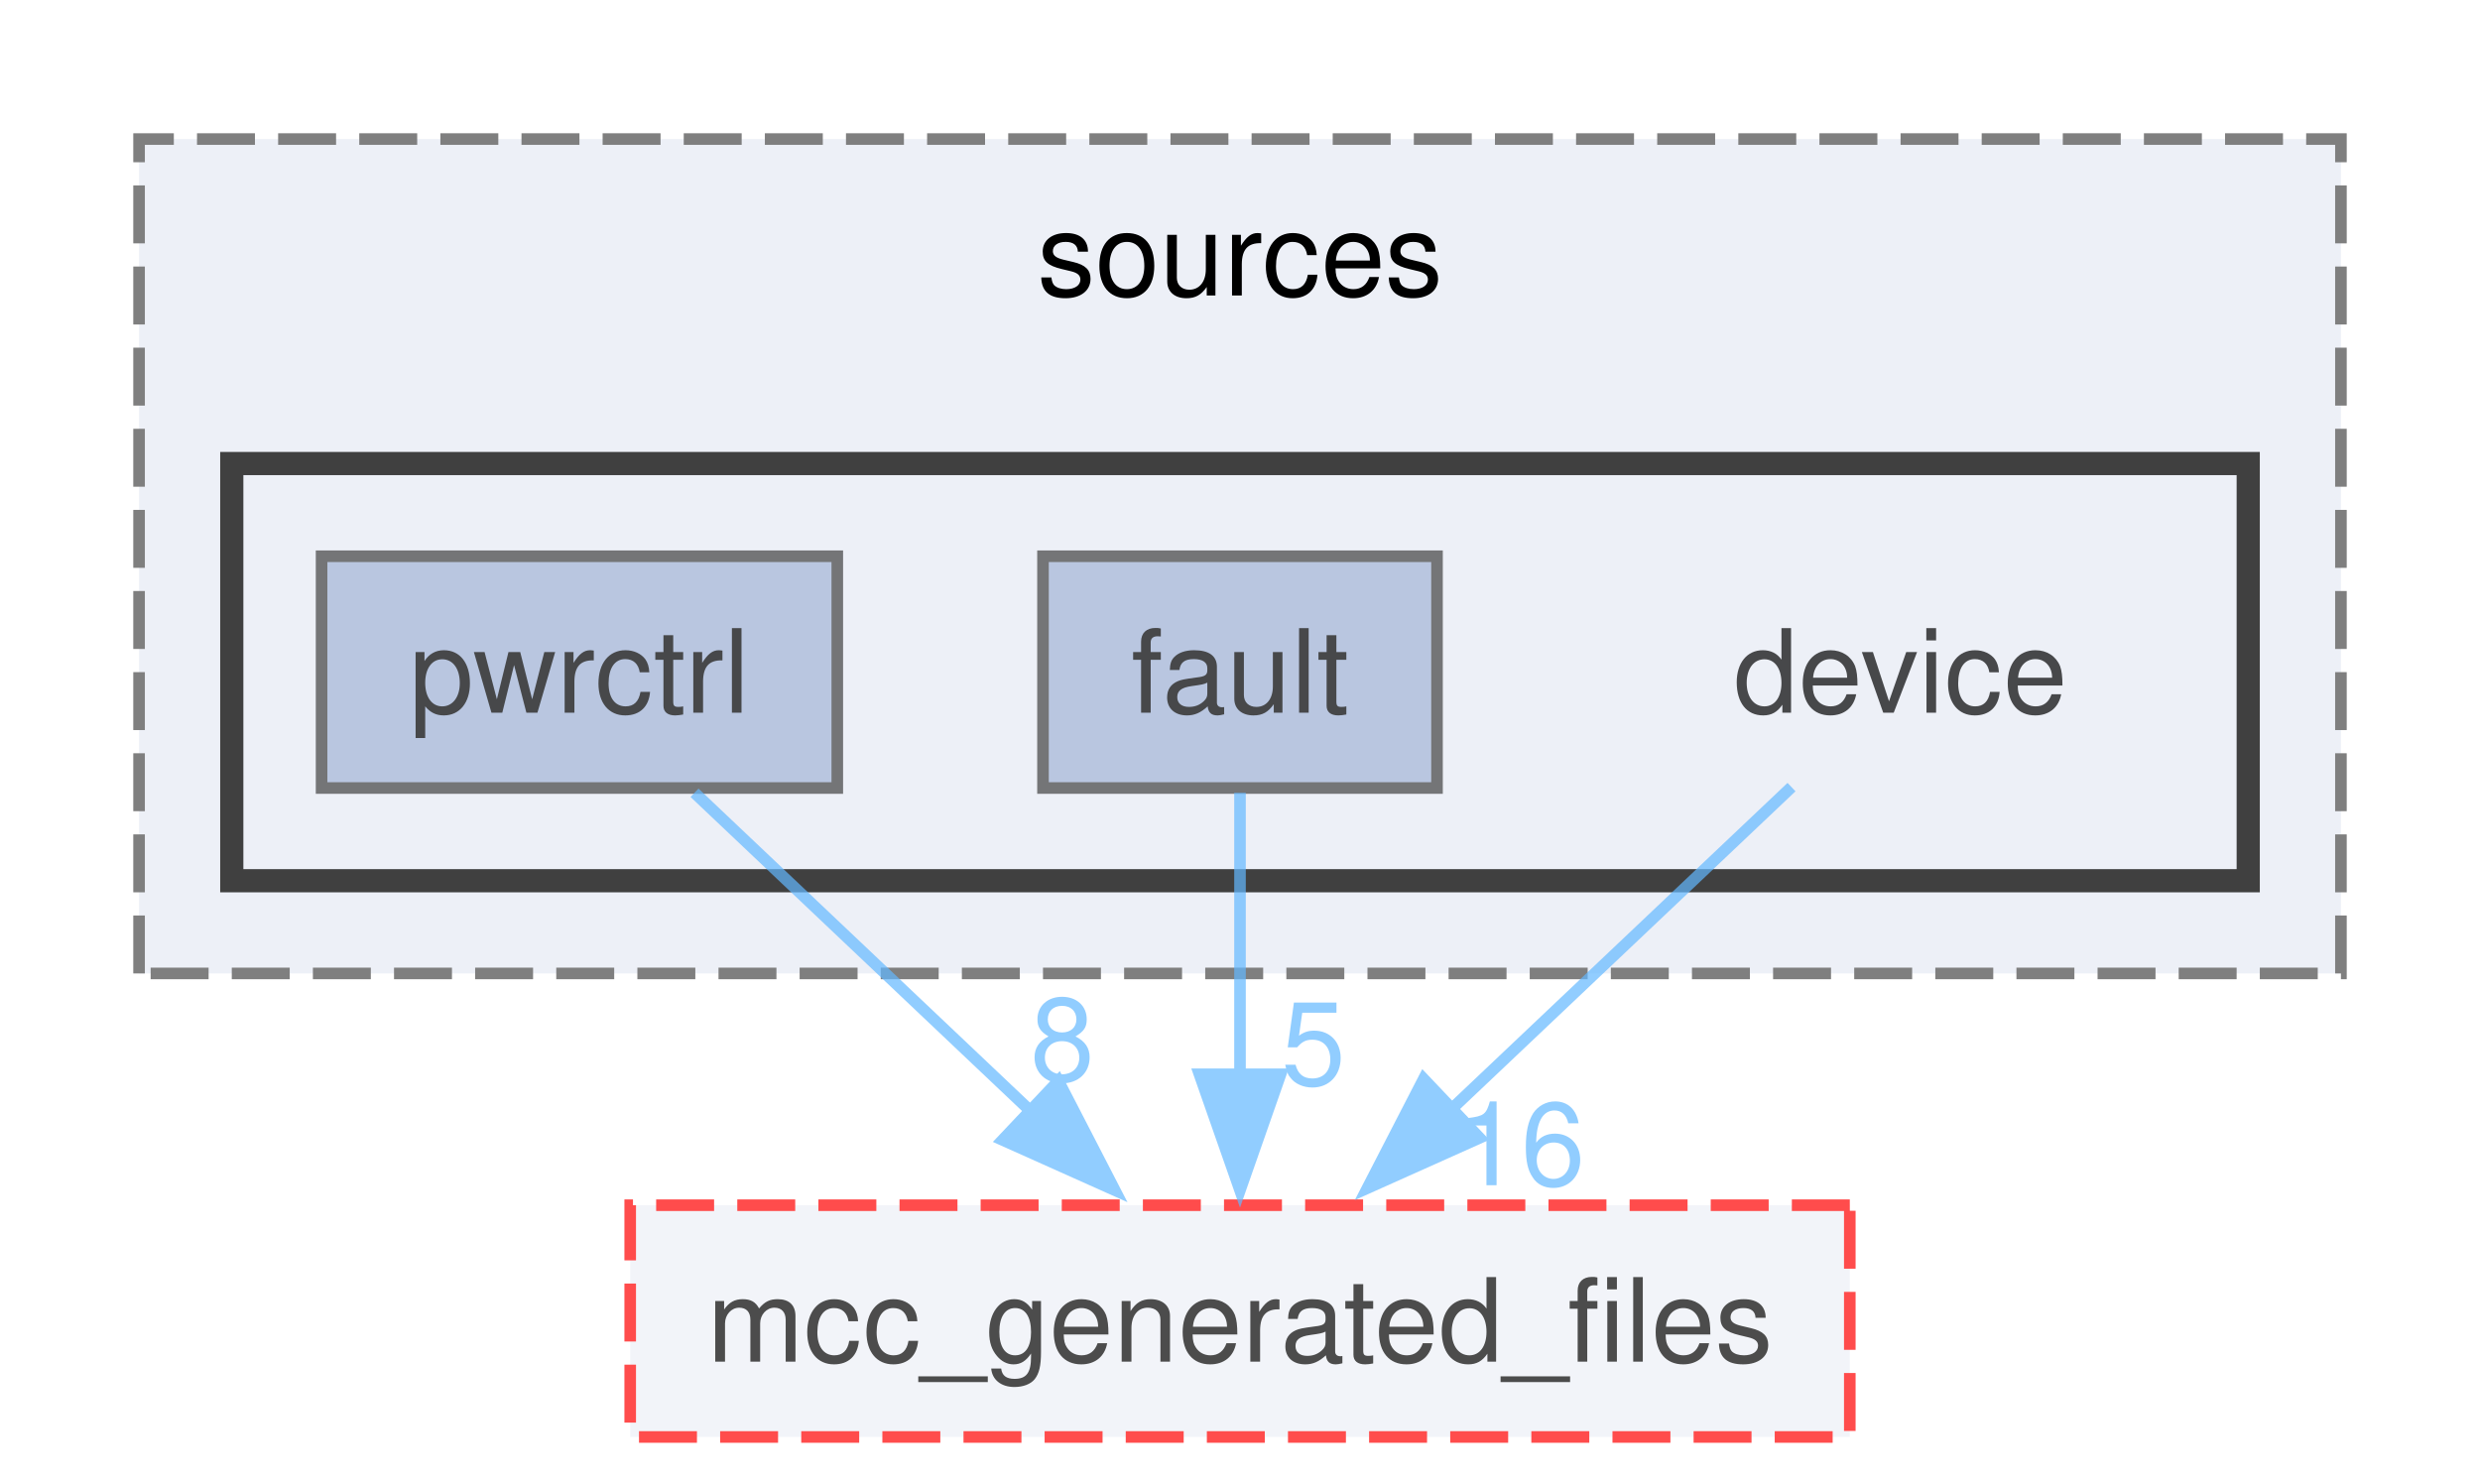
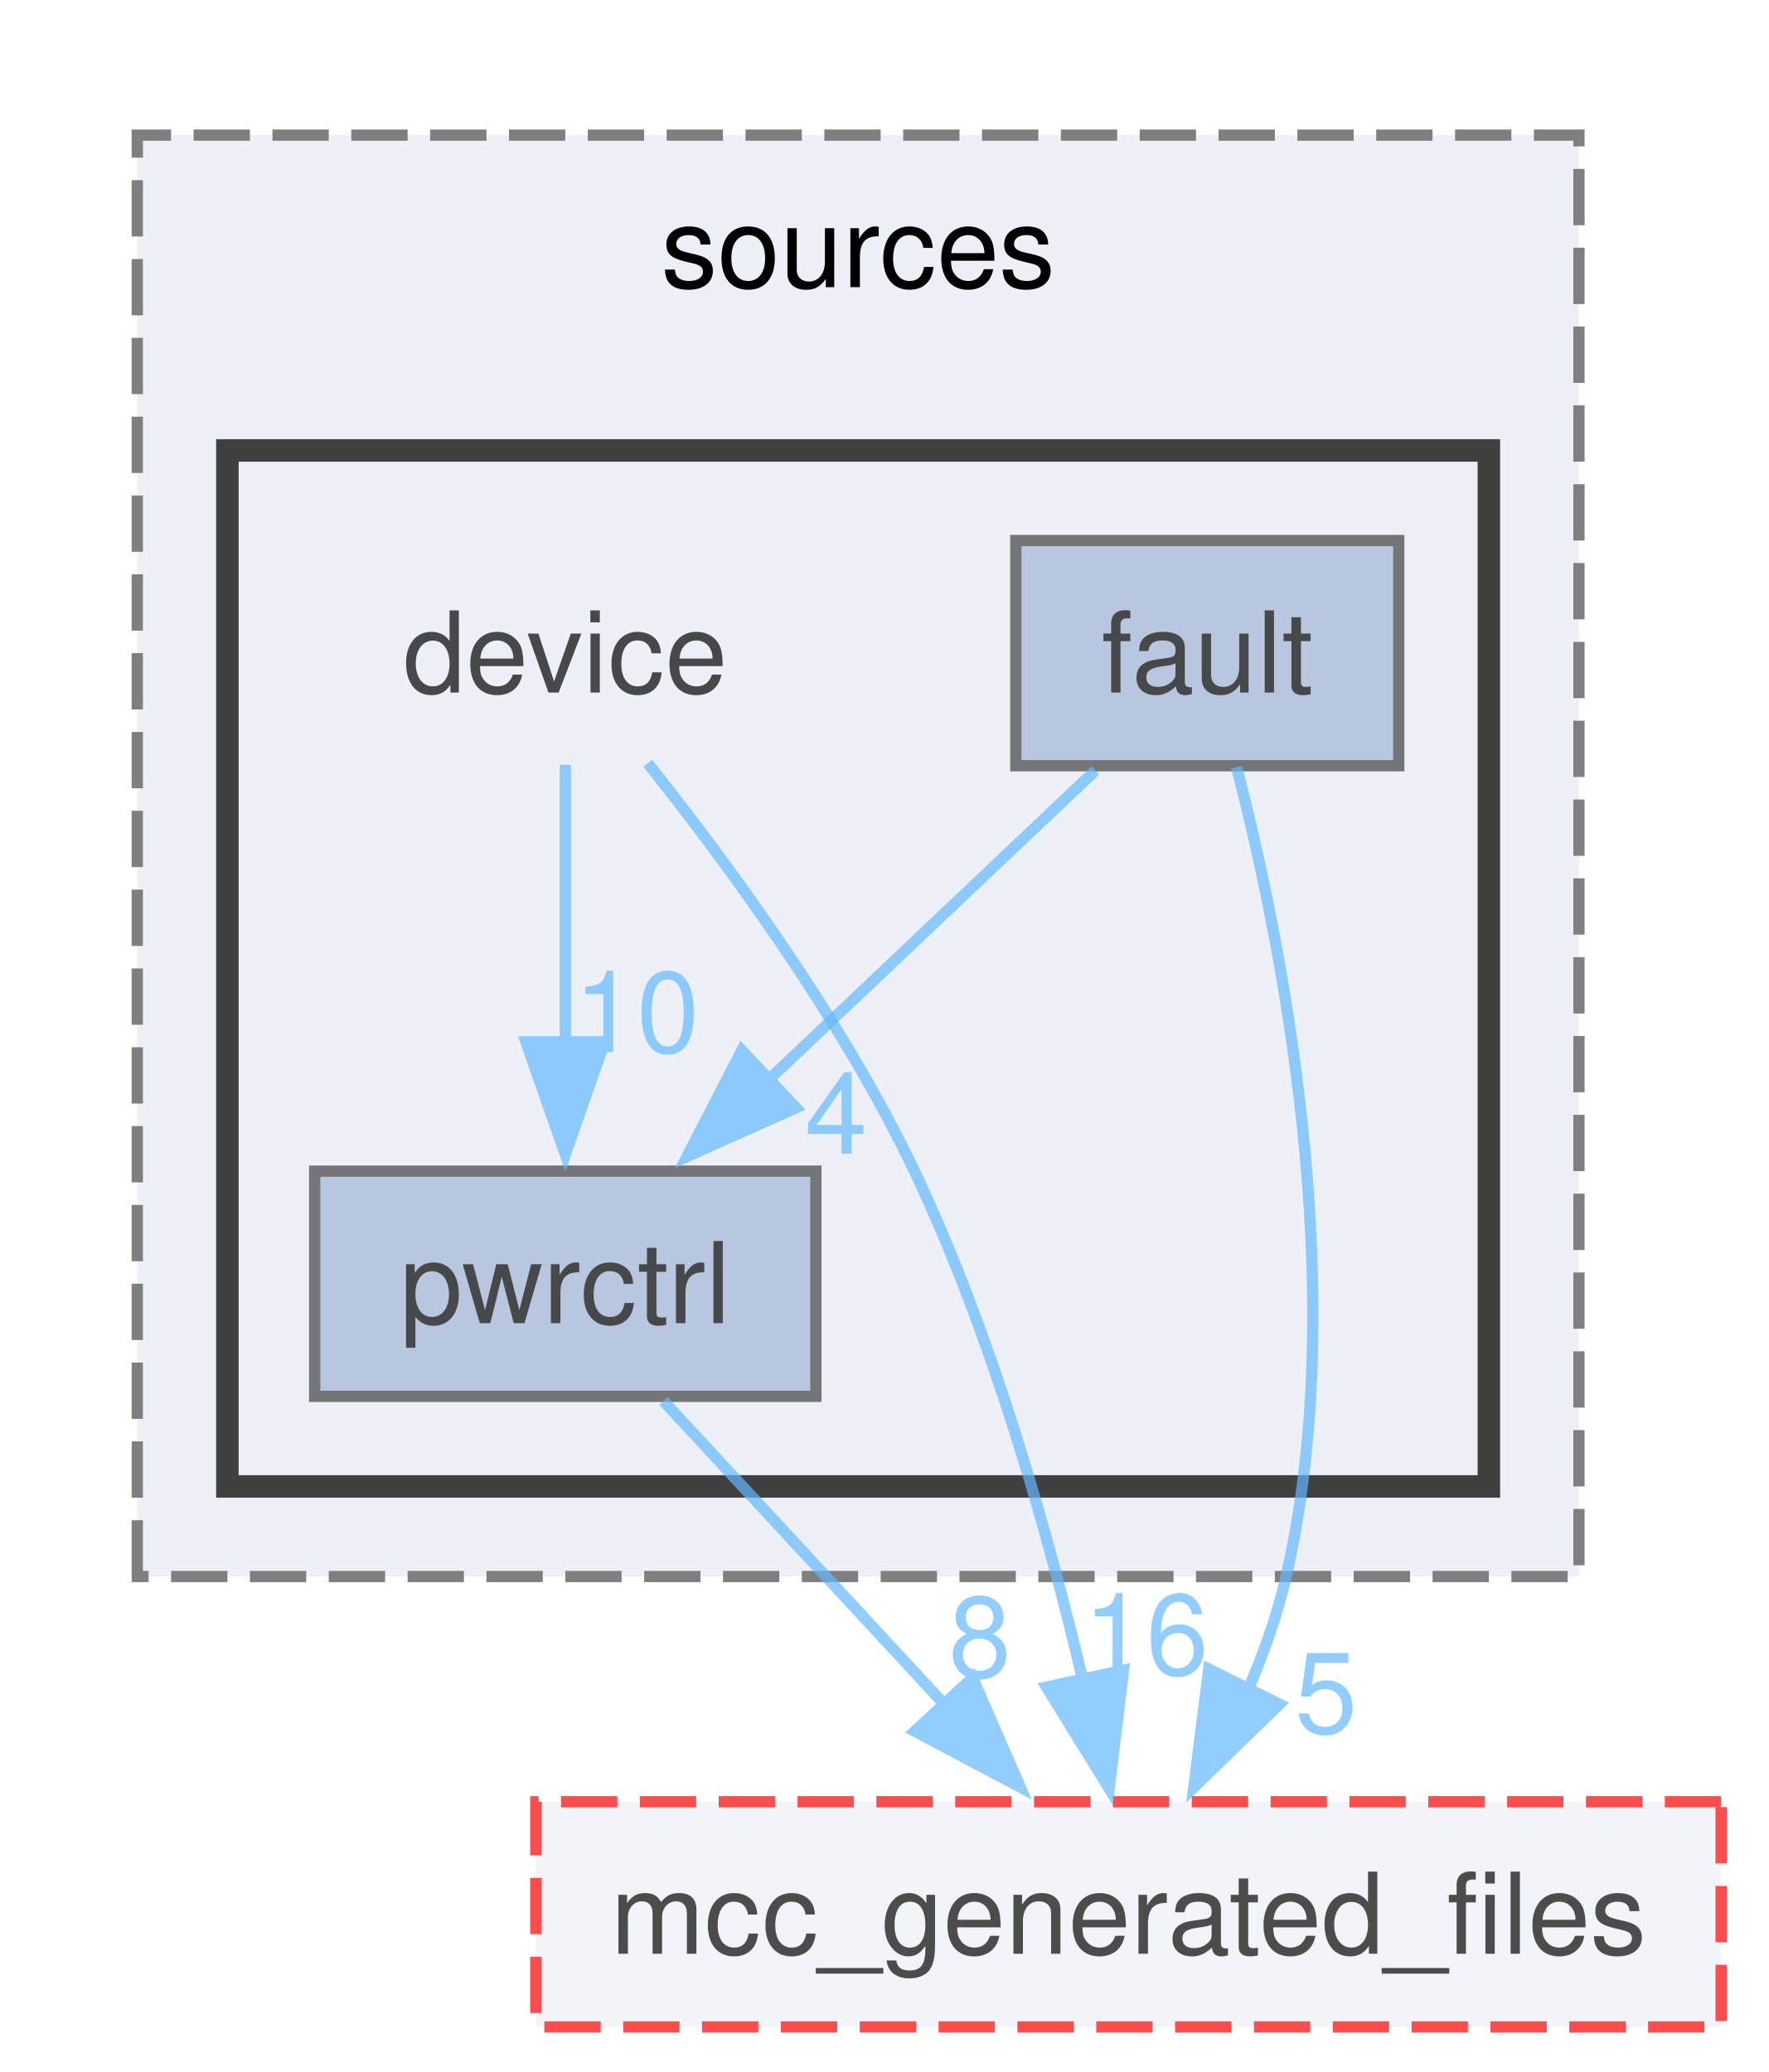
- <svg xmlns="http://www.w3.org/2000/svg" xmlns:xlink="http://www.w3.org/1999/xlink" width="214pt" height="128pt" viewBox="0.00 0.00 214.00 128.00">
+ <svg xmlns="http://www.w3.org/2000/svg" xmlns:xlink="http://www.w3.org/1999/xlink" width="157pt" height="184pt" viewBox="0.00 0.00 156.62 184.00">
  <svg id="main" version="1.1" xml:space="preserve">
    <style type="text/css">
.node, .edge {opacity: 0.7;}
.node.selected, .edge.selected {opacity: 1;}
.edge:hover path { stroke: red; }
.edge:hover polygon { stroke: red; fill: red; }
</style>
    <svg id="graph" class="graph">
-       <g id="graph0" class="graph" transform="scale(1 1) rotate(0) translate(4 124)">
+       <g id="graph0" class="graph" transform="scale(1 1) rotate(0) translate(4 180)">
        <g id="clust1" class="cluster">
          <g id="a_clust1">
            <a xlink:href="dir_1c0b0a0bc1de0f236bb6d58b5f78dcb1.html" target="_top" xlink:title="sources">
-               <polygon fill="#edf0f7" stroke="#7f7f7f" stroke-dasharray="5,2" points="8,-40 8,-112 198,-112 198,-40 8,-40" />
-               <text text-anchor="middle" x="103" y="-98.5" font-family="Helvetica,sans-Serif" font-size="10.00">sources</text>
+               <polygon fill="#edf0f7" stroke="#7f7f7f" stroke-dasharray="5,2" points="8,-40 8,-168 136,-168 136,-40 8,-40" />
+               <text text-anchor="middle" x="72" y="-154.5" font-family="Helvetica,sans-Serif" font-size="10.00">sources</text>
            </a>
          </g>
        </g>
        <g id="clust2" class="cluster">
          <g id="a_clust2">
            <a xlink:href="dir_58b48c3794575126885a26d505619548.html" target="_top">
-               <polygon fill="#edf0f7" stroke="#404040" stroke-width="2" points="16,-48 16,-84 190,-84 190,-48 16,-48" />
+               <polygon fill="#edf0f7" stroke="#404040" stroke-width="2" points="16,-48 16,-140 128,-140 128,-48 16,-48" />
            </a>
          </g>
        </g>
        <g id="node1" class="node">
-           <text text-anchor="middle" x="160" y="-62.5" font-family="Helvetica,sans-Serif" font-size="10.00">device</text>
-         </g>
-         <g id="node4" class="node">
-           <g id="a_node4">
-             <a xlink:href="dir_f28365b143566f99bb5bb020caed50c6.html" target="_top" xlink:title="mcc_generated_files">
-               <polygon fill="#edf0f7" stroke="red" stroke-dasharray="5,2" points="155.62,-20 50.38,-20 50.38,0 155.62,0 155.62,-20" />
-               <text text-anchor="middle" x="103" y="-6.5" font-family="Helvetica,sans-Serif" font-size="10.00">mcc_generated_files</text>
-             </a>
-           </g>
-         </g>
-         <g id="edge1" class="edge">
-           <g id="a_edge1">
-             <a xlink:href="dir_000018_000025.html" target="_top">
-               <path fill="none" stroke="#63b8ff" d="M150.59,-56.08C142.48,-48.41 130.57,-37.12 120.69,-27.76" />
-               <polygon fill="#63b8ff" stroke="#63b8ff" points="123.67,-25.81 114,-21.48 118.85,-30.89 123.67,-25.81" />
-             </a>
-           </g>
-           <g id="a_edge1-headlabel">
-             <a xlink:href="dir_000018_000025.html" target="_top" xlink:title="16">
-               <text text-anchor="middle" x="127.23" y="-21.72" font-family="Helvetica,sans-Serif" font-size="10.00" fill="#63b8ff">16</text>
-             </a>
-           </g>
-         </g>
-         <g id="node2" class="node">
-           <g id="a_node2">
-             <a xlink:href="dir_45b03aa72861f370248b6dd9039c6f1d.html" target="_top" xlink:title="fault">
-               <polygon fill="#a2b4d6" stroke="#404040" points="120,-76 86,-76 86,-56 120,-56 120,-76" />
-               <text text-anchor="middle" x="103" y="-62.5" font-family="Helvetica,sans-Serif" font-size="10.00">fault</text>
-             </a>
-           </g>
-         </g>
-         <g id="edge2" class="edge">
-           <g id="a_edge2">
-             <a xlink:href="dir_000022_000025.html" target="_top">
-               <path fill="none" stroke="#63b8ff" d="M103,-55.59C103,-48.86 103,-39.53 103,-31.15" />
-               <polygon fill="#63b8ff" stroke="#63b8ff" points="106.5,-31.3 103,-21.3 99.5,-31.3 106.5,-31.3" />
-             </a>
-           </g>
-           <g id="a_edge2-headlabel">
-             <a xlink:href="dir_000022_000025.html" target="_top" xlink:title="5">
-               <text text-anchor="middle" x="109.34" y="-30.39" font-family="Helvetica,sans-Serif" font-size="10.00" fill="#63b8ff">5</text>
-             </a>
-           </g>
+           <text text-anchor="middle" x="46" y="-118.5" font-family="Helvetica,sans-Serif" font-size="10.00">device</text>
        </g>
        <g id="node3" class="node">
          <g id="a_node3">
            <a xlink:href="dir_af1542be5aa20d85f858e7780b3b9992.html" target="_top" xlink:title="pwrctrl">
              <polygon fill="#a2b4d6" stroke="#404040" points="68.25,-76 23.75,-76 23.75,-56 68.25,-56 68.25,-76" />
              <text text-anchor="middle" x="46" y="-62.5" font-family="Helvetica,sans-Serif" font-size="10.00">pwrctrl</text>
            </a>
          </g>
        </g>
+         <g id="edge1" class="edge">
+           <g id="a_edge1">
+             <a xlink:href="dir_000018_000029.html" target="_top">
+               <path fill="none" stroke="#63b8ff" d="M46,-112.08C46,-105.33 46,-95.78 46,-87.21" />
+               <polygon fill="#63b8ff" stroke="#63b8ff" points="49.5,-87.48 46,-77.48 42.5,-87.48 49.5,-87.48" />
+             </a>
+           </g>
+           <g id="a_edge1-headlabel">
+             <a xlink:href="dir_000018_000029.html" target="_top" xlink:title="10">
+               <text text-anchor="middle" x="52.34" y="-86.57" font-family="Helvetica,sans-Serif" font-size="10.00" fill="#63b8ff">10</text>
+             </a>
+           </g>
+         </g>
+         <g id="node4" class="node">
+           <g id="a_node4">
+             <a xlink:href="dir_f28365b143566f99bb5bb020caed50c6.html" target="_top" xlink:title="mcc_generated_files">
+               <polygon fill="#edf0f7" stroke="red" stroke-dasharray="5,2" points="148.62,-20 43.38,-20 43.38,0 148.62,0 148.62,-20" />
+               <text text-anchor="middle" x="96" y="-6.5" font-family="Helvetica,sans-Serif" font-size="10.00">mcc_generated_files</text>
+             </a>
+           </g>
+         </g>
+         <g id="edge2" class="edge">
+           <g id="a_edge2">
+             <a xlink:href="dir_000018_000025.html" target="_top">
+               <path fill="none" stroke="#63b8ff" d="M53.32,-112.22C60.26,-103.51 70.56,-89.54 77,-76 83.88,-61.53 88.82,-44.05 91.93,-30.86" />
+               <polygon fill="#63b8ff" stroke="#63b8ff" points="95.56,-31.68 94.29,-21.16 88.72,-30.18 95.56,-31.68" />
+             </a>
+           </g>
+           <g id="a_edge2-headlabel">
+             <a xlink:href="dir_000018_000025.html" target="_top" xlink:title="16">
+               <text text-anchor="middle" x="97.56" y="-31.3" font-family="Helvetica,sans-Serif" font-size="10.00" fill="#63b8ff">16</text>
+             </a>
+           </g>
+         </g>
+         <g id="node2" class="node">
+           <g id="a_node2">
+             <a xlink:href="dir_45b03aa72861f370248b6dd9039c6f1d.html" target="_top" xlink:title="fault">
+               <polygon fill="#a2b4d6" stroke="#404040" points="120,-132 86,-132 86,-112 120,-112 120,-132" />
+               <text text-anchor="middle" x="103" y="-118.5" font-family="Helvetica,sans-Serif" font-size="10.00">fault</text>
+             </a>
+           </g>
+         </g>
        <g id="edge3" class="edge">
          <g id="a_edge3">
-             <a xlink:href="dir_000029_000025.html" target="_top">
-               <path fill="none" stroke="#63b8ff" d="M55.93,-55.59C64.02,-47.93 75.65,-36.91 85.32,-27.75" />
-               <polygon fill="#63b8ff" stroke="#63b8ff" points="87.33,-30.72 92.19,-21.3 82.52,-25.63 87.33,-30.72" />
+             <a xlink:href="dir_000022_000029.html" target="_top">
+               <path fill="none" stroke="#63b8ff" d="M93.07,-111.59C84.98,-103.93 73.35,-92.91 63.68,-83.75" />
+               <polygon fill="#63b8ff" stroke="#63b8ff" points="66.48,-81.63 56.81,-77.3 61.67,-86.72 66.48,-81.63" />
            </a>
          </g>
          <g id="a_edge3-headlabel">
+             <a xlink:href="dir_000022_000029.html" target="_top" xlink:title="4">
+               <text text-anchor="middle" x="70.04" y="-77.55" font-family="Helvetica,sans-Serif" font-size="10.00" fill="#63b8ff">4</text>
+             </a>
+           </g>
+         </g>
+         <g id="edge4" class="edge">
+           <g id="a_edge4">
+             <a xlink:href="dir_000022_000025.html" target="_top">
+               <path fill="none" stroke="#63b8ff" d="M105.6,-111.88C109.51,-96.76 115.85,-65.59 110,-40 109.23,-36.62 108.01,-33.18 106.6,-29.9" />
+               <polygon fill="#63b8ff" stroke="#63b8ff" points="109.4,-28.66 101.8,-21.27 103.13,-31.78 109.4,-28.66" />
+             </a>
+           </g>
+           <g id="a_edge4-headlabel">
+             <a xlink:href="dir_000022_000025.html" target="_top" xlink:title="5">
+               <text text-anchor="middle" x="113.54" y="-26.11" font-family="Helvetica,sans-Serif" font-size="10.00" fill="#63b8ff">5</text>
+             </a>
+           </g>
+         </g>
+         <g id="edge5" class="edge">
+           <g id="a_edge5">
+             <a xlink:href="dir_000029_000025.html" target="_top">
+               <path fill="none" stroke="#63b8ff" d="M54.71,-55.59C61.66,-48.08 71.6,-37.35 79.98,-28.3" />
+               <polygon fill="#63b8ff" stroke="#63b8ff" points="82.16,-31.01 86.39,-21.3 77.03,-26.26 82.16,-31.01" />
+             </a>
+           </g>
+           <g id="a_edge5-headlabel">
            <a xlink:href="dir_000029_000025.html" target="_top" xlink:title="8">
-               <text text-anchor="middle" x="87.68" y="-30.75" font-family="Helvetica,sans-Serif" font-size="10.00" fill="#63b8ff">8</text>
+               <text text-anchor="middle" x="82.81" y="-31.08" font-family="Helvetica,sans-Serif" font-size="10.00" fill="#63b8ff">8</text>
            </a>
          </g>
        </g>
      </g>
    </svg>
  </svg>
  <style type="text/css">

[data-mouse-over-selected='false'] { opacity: 0.7; }
[data-mouse-over-selected='true']  { opacity: 1.0; }

</style>
</svg>
